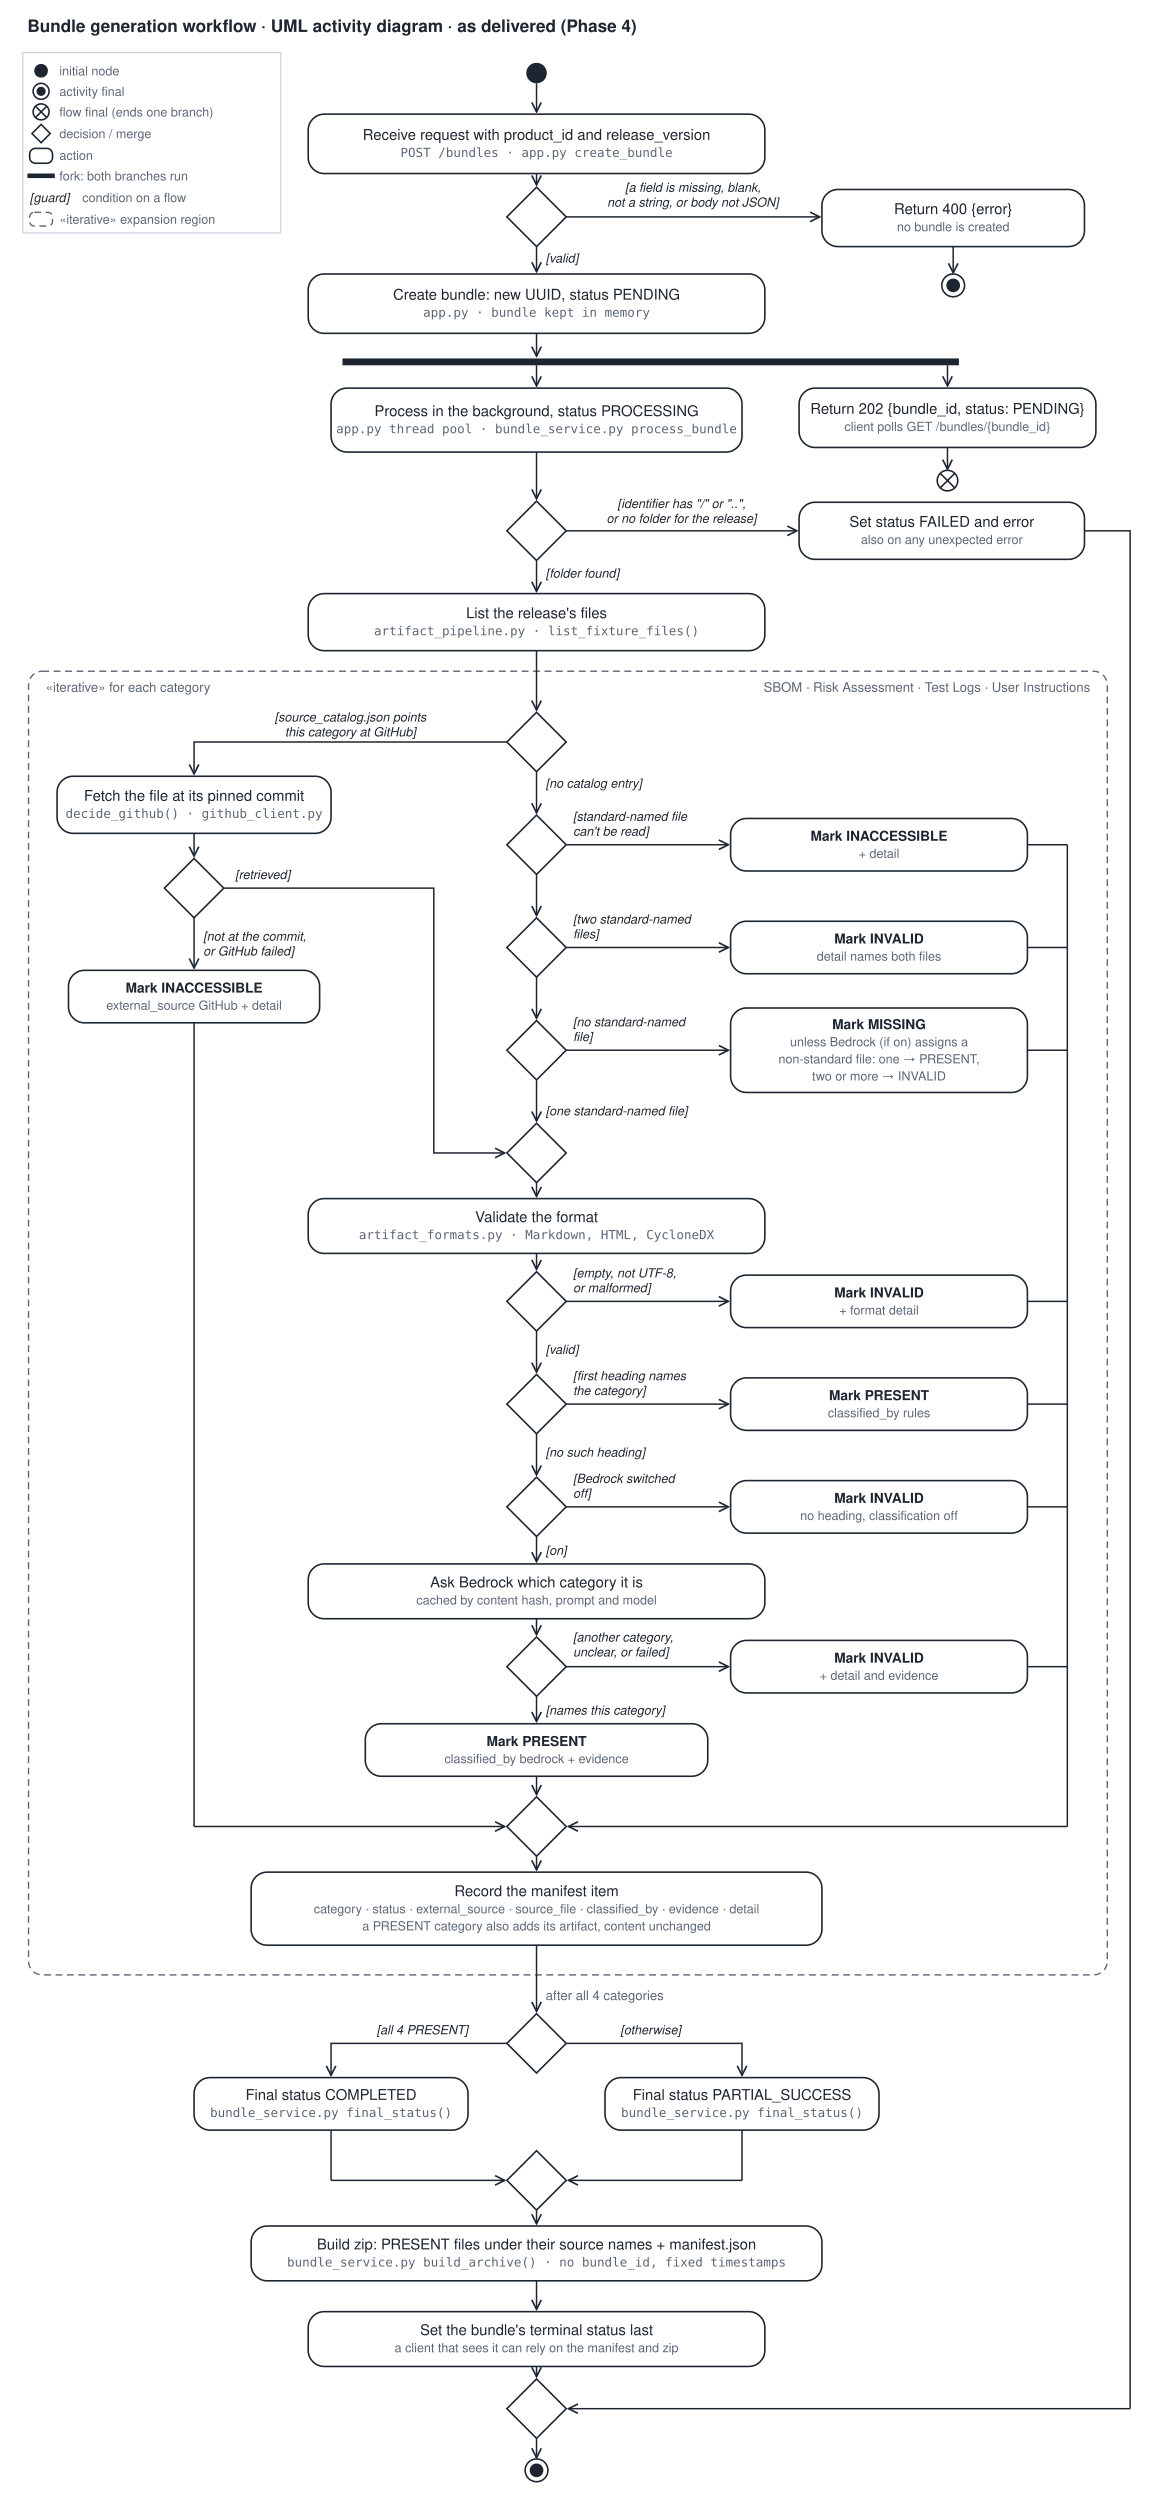
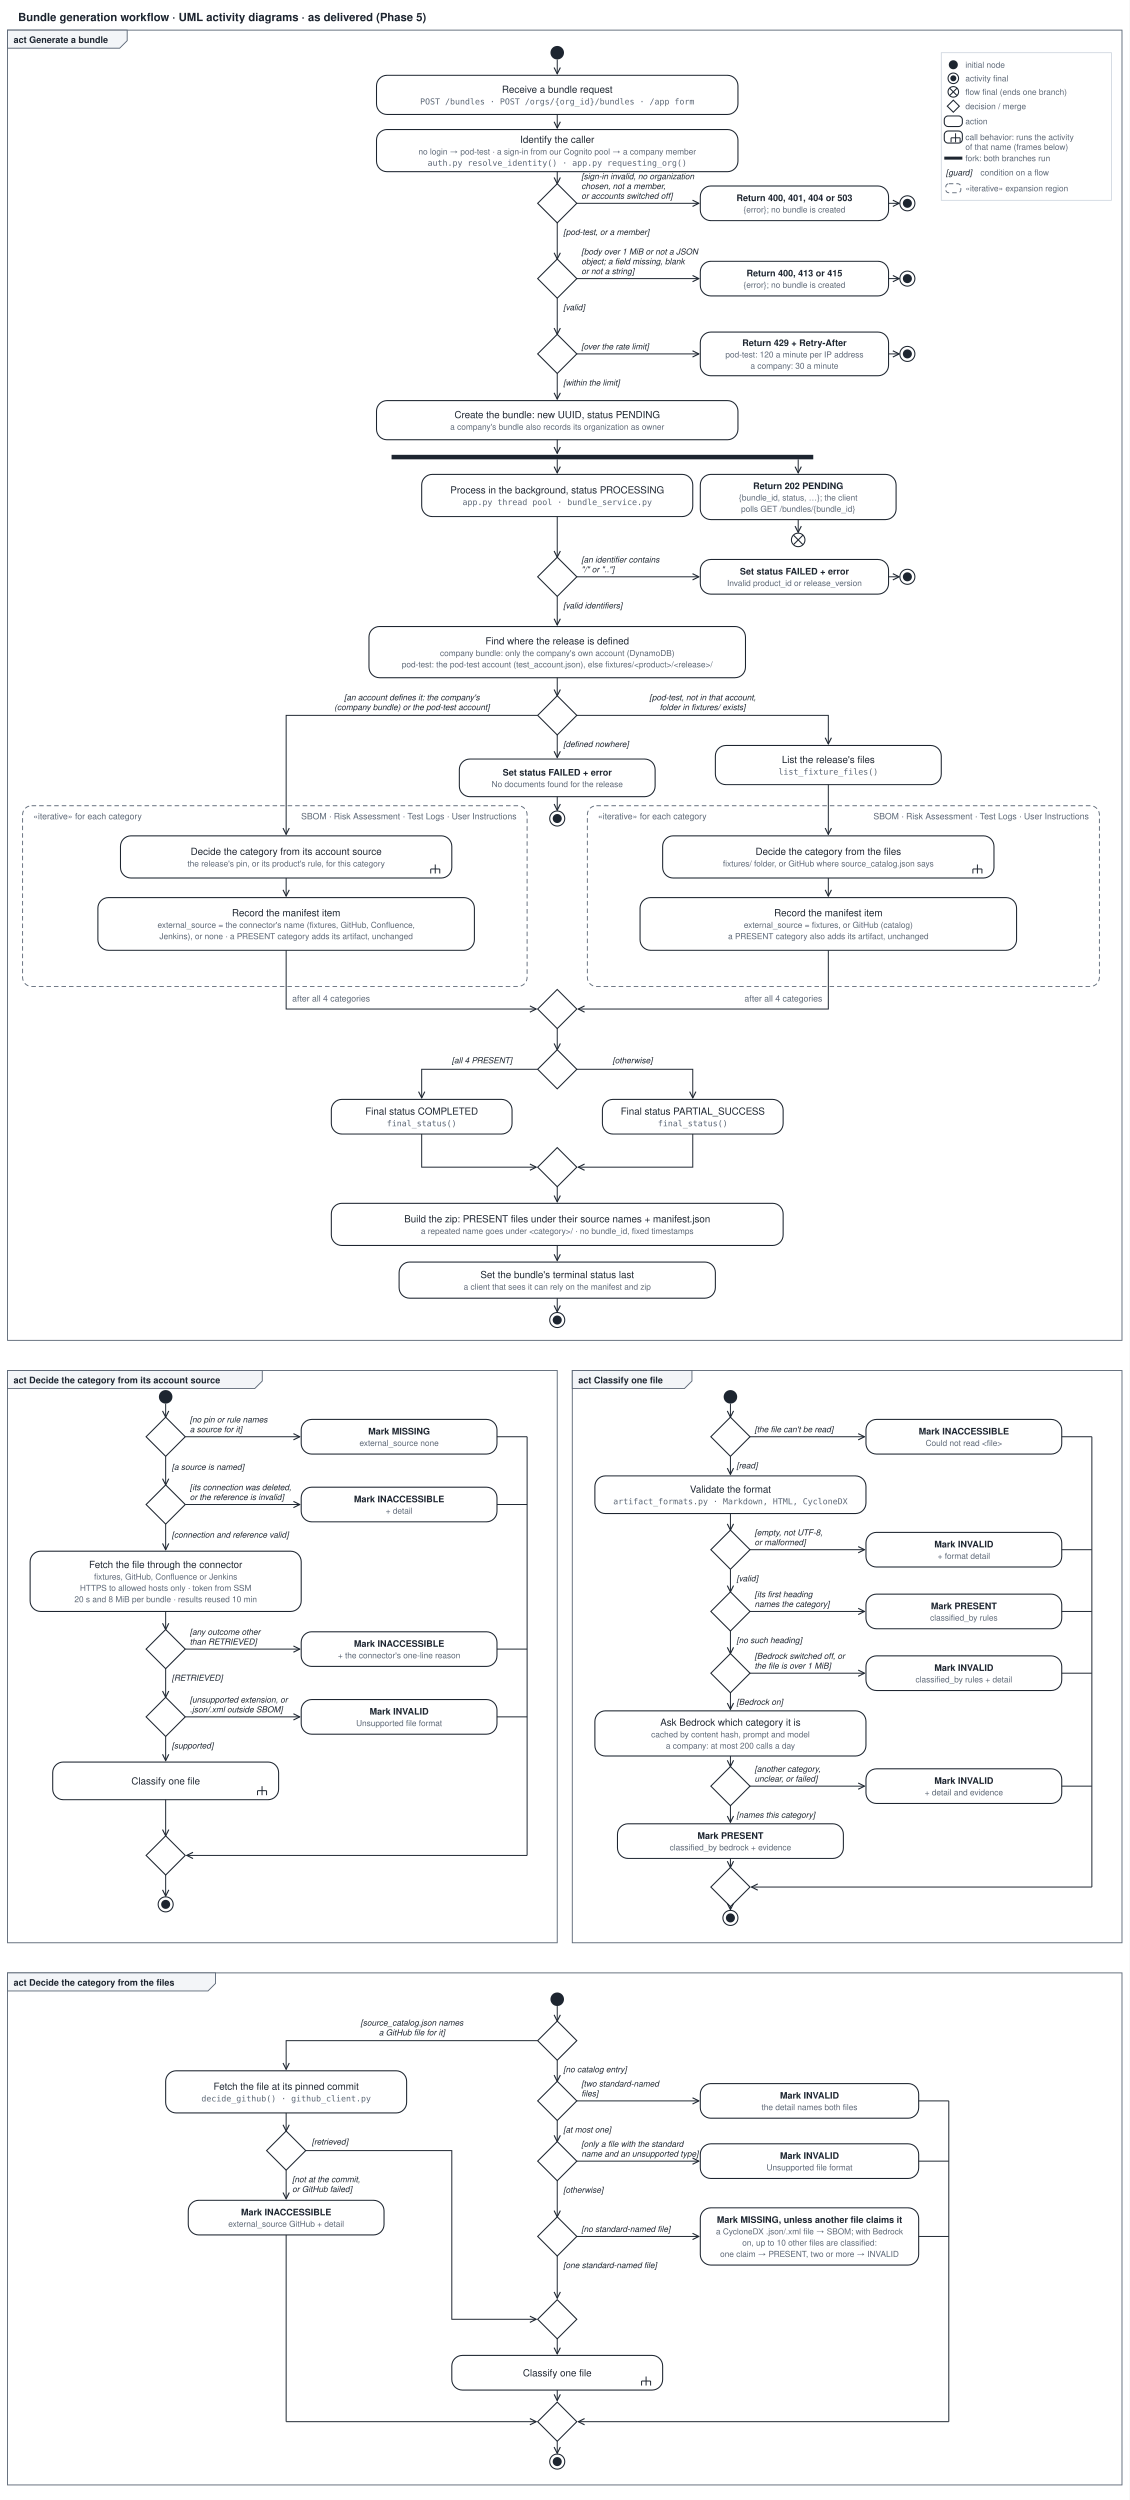
- <svg xmlns="http://www.w3.org/2000/svg" viewBox="0 0 1010 2190" width="1010" height="2190" font-family="Helvetica, Arial, sans-serif">
+ <svg xmlns="http://www.w3.org/2000/svg" viewBox="0 0 1500 3320" width="1500" height="3320" font-family="Helvetica, Arial, sans-serif">
  <defs>
    <marker id="arr" viewBox="0 0 10 10" refX="9" refY="5" markerWidth="8" markerHeight="8" orient="auto-start-reverse">
      <path d="M1,1 L9,5 L1,9" fill="none" stroke="#1d2530" stroke-width="1.4" />
    </marker>
  </defs>
  <style>
    .act { fill: #ffffff; stroke: #1d2530; stroke-width: 1.4; }
    .dec { fill: #ffffff; stroke: #1d2530; stroke-width: 1.4; }
    .e { stroke: #1d2530; stroke-width: 1.3; fill: none; }
+     .rake { stroke: #1d2530; stroke-width: 1.3; fill: none; }
    .region { fill: none; stroke: #5b6675; stroke-width: 1.2; stroke-dasharray: 6 4; }
+     .frame { fill: none; stroke: #5b6675; stroke-width: 1.2; }
+     .tag { fill: #f3f5f8; stroke: #5b6675; stroke-width: 1.2; }
    .t { font-size: 13px; fill: #1d2530; }
    .tb { font-size: 12px; font-weight: bold; fill: #1d2530; }
+     .fn { font-size: 12px; font-weight: bold; fill: #1d2530; }
    .m { font-family: Menlo, Consolas, monospace; font-size: 11px; fill: #5b6675; }
    .s { font-size: 11px; fill: #5b6675; }
    .g { font-size: 11px; font-style: italic; fill: #1d2530; }
    .lab { font-size: 11.5px; fill: #5b6675; }
    .title { font-size: 15px; font-weight: bold; fill: #1d2530; }
    .ink { fill: #1d2530; }
-   </style>
-   <rect width="1010" height="2190" fill="#ffffff" />
-   <text class="title" x="24" y="28">Bundle generation workflow · UML activity diagram · as delivered (Phase 4)</text>
+ </style>
+   <rect width="1500" height="3320" fill="#ffffff" />
+   <text class="title" x="24" y="28">Bundle generation workflow · UML activity diagrams · as delivered (Phase 5)</text>
  <g transform="translate(0,40)">
-     <g transform="translate(20,6)">
-       <rect x="0" y="0" width="226" height="158" fill="none" stroke="#c9d1db" />
+     <rect class="frame" x="10" y="0" width="1480" height="1740" />
+     <path class="tag" d="M10,0 H168.9 V14 L158.9,24 H10 Z" />
+     <text class="fn" x="18" y="17">act Generate a bundle</text>
+     <g transform="translate(1250,30)">
+       <rect x="0" y="0" width="226" height="196" fill="none" stroke="#c9d1db" />
      <circle class="ink" cx="16" cy="16" r="6" />
      <text class="s" x="32" y="20">initial node</text>
      <circle cx="16" cy="34" r="7" fill="none" stroke="#1d2530" stroke-width="1.4" />
      <circle class="ink" cx="16" cy="34" r="4" />
      <text class="s" x="32" y="38">activity final</text>
-       <g transform="translate(0,0)">
-         <circle cx="16" cy="52" r="7" fill="#ffffff" stroke="#1d2530" stroke-width="1.4" />
-         <path d="M11.1,47.1 L20.9,56.9 M20.9,47.1 L11.1,56.9" stroke="#1d2530" stroke-width="1.4" />
-       </g>
+       <circle cx="16" cy="52" r="7" fill="#ffffff" stroke="#1d2530" stroke-width="1.4" />
+       <path d="M11.1,47.1 L20.9,56.9 M20.9,47.1 L11.1,56.9" stroke="#1d2530" stroke-width="1.4" />
      <text class="s" x="32" y="56">flow final (ends one branch)</text>
      <polygon class="dec" points="16,63 24,71 16,79 8,71" />
      <text class="s" x="32" y="75">decision / merge</text>
-       <rect class="act" x="6" y="84" width="20" height="13" rx="5" />
-       <text class="s" x="32" y="94">action</text>
-       <rect class="ink" x="4" y="106" width="24" height="4" />
-       <text class="s" x="32" y="112">fork: both branches run</text>
-       <text class="g" x="6" y="131">[guard]</text>
-       <text class="s" x="52" y="131">condition on a flow</text>
-       <rect class="region" x="6" y="140" width="20" height="12" rx="4" />
-       <text class="s" x="32" y="150">«iterative» expansion region</text>
+       <rect class="act" x="4" y="84" width="24" height="14" rx="5" />
+       <text class="s" x="32" y="95">action</text>
+       <rect class="act" x="4" y="104" width="24" height="16" rx="5" />
+       <path class="rake" d="M19,107 v6 M13,113 h12 M13,113 v6 M19,113 v6 M25,113 v6" />
+       <text class="s" x="32" y="116">call behavior: runs the activity</text>
+       <text class="s" x="32" y="129">of that name (frames below)</text>
+       <rect class="ink" x="4" y="138" width="24" height="4" />
+       <text class="s" x="32" y="144">fork: both branches run</text>
+       <text class="g" x="6" y="163">[guard]</text>
+       <text class="s" x="52" y="163">condition on a flow</text>
+       <rect class="region" x="6" y="174" width="20" height="12" rx="4" />
+       <text class="s" x="32" y="184">«iterative» expansion region</text>
    </g>
-     <circle class="ink" cx="470" cy="24" r="9" />
-     <polyline class="e" points="470,33 470,58" marker-end="url(#arr)" />
-     <rect class="act" x="270" y="60" width="400" height="52" rx="14" />
-     <text class="t" x="470.0" y="82.5" text-anchor="middle">Receive request with product_id and release_version</text>
-     <text class="m" x="470.0" y="97.5" text-anchor="middle">POST /bundles · app.py create_bundle</text>
-     <polyline class="e" points="470,112 470,122" marker-end="url(#arr)" />
-     <polygon class="dec" points="470,124 496,150 470,176 444,150" />
-     <polyline class="e" points="496,150 718,150" marker-end="url(#arr)" />
-     <text class="g" x="607" y="128" text-anchor="middle">[a field is missing, blank,</text>
-     <text class="g" x="607" y="141" text-anchor="middle">not a string, or body not JSON]</text>
-     <rect class="act" x="720" y="126" width="230" height="50" rx="14" />
-     <text class="t" x="835.0" y="147.5" text-anchor="middle">Return 400 {error}</text>
-     <text class="s" x="835.0" y="162.5" text-anchor="middle">no bundle is created</text>
-     <polyline class="e" points="835,176 835,199" marker-end="url(#arr)" />
-     <circle cx="835" cy="210" r="10" fill="none" stroke="#1d2530" stroke-width="1.4" />
-     <circle class="ink" cx="835" cy="210" r="6" />
-     <text class="g" x="478" y="190" text-anchor="start">[valid]</text>
-     <polyline class="e" points="470,176 470,198" marker-end="url(#arr)" />
-     <rect class="act" x="270" y="200" width="400" height="52" rx="14" />
-     <text class="t" x="470.0" y="222.5" text-anchor="middle">Create bundle: new UUID, status PENDING</text>
-     <text class="m" x="470.0" y="237.5" text-anchor="middle">app.py · bundle kept in memory</text>
-     <polyline class="e" points="470,252 470,272" marker-end="url(#arr)" />
-     <rect class="ink" x="300" y="274" width="540" height="6" />
-     <polyline class="e" points="830,280 830,298" marker-end="url(#arr)" />
-     <rect class="act" x="700" y="300" width="260" height="52" rx="14" />
-     <text class="t" x="830.0" y="322.5" text-anchor="middle">Return 202 {bundle_id, status: PENDING}</text>
-     <text class="s" x="830.0" y="337.5" text-anchor="middle">client polls GET /bundles/{bundle_id}</text>
-     <polyline class="e" points="830,352 830,371" marker-end="url(#arr)" />
-     <circle cx="830" cy="381" r="9" fill="#ffffff" stroke="#1d2530" stroke-width="1.4" />
-     <path d="M823.7,374.7 L836.3,387.3 M836.3,374.7 L823.7,387.3" stroke="#1d2530" stroke-width="1.4" />
-     <polyline class="e" points="470,280 470,298" marker-end="url(#arr)" />
-     <rect class="act" x="290" y="300" width="360" height="56" rx="14" />
-     <text class="t" x="470.0" y="324.5" text-anchor="middle">Process in the background, status PROCESSING</text>
-     <text class="m" x="470.0" y="339.5" text-anchor="middle">app.py thread pool · bundle_service.py process_bundle</text>
-     <polyline class="e" points="470,356 470,397" marker-end="url(#arr)" />
-     <polygon class="dec" points="470,399 496,425 470,451 444,425" />
-     <polyline class="e" points="496,425 698,425" marker-end="url(#arr)" />
-     <text class="g" x="597" y="405" text-anchor="middle">[identifier has "/" or "..",</text>
-     <text class="g" x="597" y="418" text-anchor="middle">or no folder for the release]</text>
-     <rect class="act" x="700" y="400" width="250" height="50" rx="14" />
-     <text class="t" x="825.0" y="421.5" text-anchor="middle">Set status FAILED and error</text>
-     <text class="s" x="825.0" y="436.5" text-anchor="middle">also on any unexpected error</text>
-     <polyline class="e" points="950,425 990,425 990,2070" />
-     <polyline class="e" points="990,2070 498,2070" marker-end="url(#arr)" />
-     <text class="g" x="478" y="466" text-anchor="start">[folder found]</text>
-     <polyline class="e" points="470,451 470,478" marker-end="url(#arr)" />
-     <rect class="act" x="270" y="480" width="400" height="50" rx="14" />
-     <text class="t" x="470.0" y="501.5" text-anchor="middle">List the release's files</text>
-     <text class="m" x="470.0" y="516.5" text-anchor="middle">artifact_pipeline.py · list_fixture_files()</text>
-     <rect class="region" x="25" y="548" width="945" height="1142" rx="12" />
-     <text class="lab" x="40" y="566">«iterative» for each category</text>
-     <text class="lab" x="955" y="566" text-anchor="end">SBOM · Risk Assessment · Test Logs · User Instructions</text>
-     <polyline class="e" points="470,530 470,582" marker-end="url(#arr)" />
-     <polygon class="dec" points="470,584 496,610 470,636 444,610" />
-     <polyline class="e" points="444,610 170,610 170,638" marker-end="url(#arr)" />
-     <text class="g" x="307" y="592" text-anchor="middle">[source_catalog.json points</text>
-     <text class="g" x="307" y="605" text-anchor="middle">this category at GitHub]</text>
-     <rect class="act" x="50" y="640" width="240" height="50" rx="14" />
-     <text class="t" x="170.0" y="661.5" text-anchor="middle">Fetch the file at its pinned commit</text>
-     <text class="m" x="170.0" y="676.5" text-anchor="middle">decide_github() · github_client.py</text>
-     <polyline class="e" points="170,690 170,710" marker-end="url(#arr)" />
-     <polygon class="dec" points="170,712 196,738 170,764 144,738" />
-     <polyline class="e" points="196,738 380,738 380,970 442,970" marker-end="url(#arr)" />
-     <text class="g" x="206" y="730" text-anchor="start">[retrieved]</text>
-     <text class="g" x="178" y="784" text-anchor="start">[not at the commit,</text>
-     <text class="g" x="178" y="797" text-anchor="start">or GitHub failed]</text>
-     <polyline class="e" points="170,764 170,808" marker-end="url(#arr)" />
-     <rect class="act" x="60" y="810" width="220" height="46" rx="14" />
-     <text class="tb" x="170.0" y="829.5" text-anchor="middle">Mark INACCESSIBLE</text>
-     <text class="s" x="170.0" y="844.5" text-anchor="middle">external_source GitHub + detail</text>
-     <polyline class="e" points="170,856 170,1560" />
-     <polyline class="e" points="170,1560 442,1560" marker-end="url(#arr)" />
-     <text class="g" x="478" y="650" text-anchor="start">[no catalog entry]</text>
-     <polyline class="e" points="470,636 470,672" marker-end="url(#arr)" />
-     <polygon class="dec" points="470,674 496,700 470,726 444,700" />
-     <polyline class="e" points="496,700 638,700" marker-end="url(#arr)" />
-     <text class="g" x="502" y="679" text-anchor="start">[standard-named file</text>
-     <text class="g" x="502" y="692" text-anchor="start">can't be read]</text>
-     <rect class="act" x="640" y="677.0" width="260" height="46" rx="14" />
-     <text class="tb" x="770.0" y="696.5" text-anchor="middle">Mark INACCESSIBLE</text>
-     <text class="s" x="770.0" y="711.5" text-anchor="middle">+ detail</text>
-     <polyline class="e" points="900,700 935,700" />
-     <polyline class="e" points="470,726 470,762" marker-end="url(#arr)" />
-     <polygon class="dec" points="470,764 496,790 470,816 444,790" />
-     <polyline class="e" points="496,790 638,790" marker-end="url(#arr)" />
-     <text class="g" x="502" y="769" text-anchor="start">[two standard-named</text>
-     <text class="g" x="502" y="782" text-anchor="start">files]</text>
-     <rect class="act" x="640" y="767.0" width="260" height="46" rx="14" />
-     <text class="tb" x="770.0" y="786.5" text-anchor="middle">Mark INVALID</text>
-     <text class="s" x="770.0" y="801.5" text-anchor="middle">detail names both files</text>
-     <polyline class="e" points="900,790 935,790" />
-     <polyline class="e" points="470,816 470,852" marker-end="url(#arr)" />
-     <polygon class="dec" points="470,854 496,880 470,906 444,880" />
-     <polyline class="e" points="496,880 638,880" marker-end="url(#arr)" />
-     <text class="g" x="502" y="859" text-anchor="start">[no standard-named</text>
-     <text class="g" x="502" y="872" text-anchor="start">file]</text>
-     <rect class="act" x="640" y="843.0" width="260" height="74" rx="14" />
-     <text class="tb" x="770.0" y="861.5" text-anchor="middle">Mark MISSING</text>
-     <text class="s" x="770.0" y="876.5" text-anchor="middle">unless Bedrock (if on) assigns a</text>
-     <text class="s" x="770.0" y="891.5" text-anchor="middle">non-standard file: one → PRESENT,</text>
-     <text class="s" x="770.0" y="906.5" text-anchor="middle">two or more → INVALID</text>
-     <polyline class="e" points="900,880 935,880" />
-     <text class="g" x="478" y="937" text-anchor="start">[one standard-named file]</text>
-     <polyline class="e" points="470,906 470,942" marker-end="url(#arr)" />
-     <polygon class="dec" points="470,944 496,970 470,996 444,970" />
-     <polyline class="e" points="470,996 470,1008" marker-end="url(#arr)" />
-     <rect class="act" x="270" y="1010" width="400" height="48" rx="14" />
-     <text class="t" x="470.0" y="1030.5" text-anchor="middle">Validate the format</text>
-     <text class="m" x="470.0" y="1045.5" text-anchor="middle">artifact_formats.py · Markdown, HTML, CycloneDX</text>
-     <polyline class="e" points="470,1058 470,1072" marker-end="url(#arr)" />
-     <polygon class="dec" points="470,1074 496,1100 470,1126 444,1100" />
-     <polyline class="e" points="496,1100 638,1100" marker-end="url(#arr)" />
-     <text class="g" x="502" y="1079" text-anchor="start">[empty, not UTF-8,</text>
-     <text class="g" x="502" y="1092" text-anchor="start">or malformed]</text>
-     <rect class="act" x="640" y="1077.0" width="260" height="46" rx="14" />
-     <text class="tb" x="770.0" y="1096.5" text-anchor="middle">Mark INVALID</text>
-     <text class="s" x="770.0" y="1111.5" text-anchor="middle">+ format detail</text>
-     <polyline class="e" points="900,1100 935,1100" />
-     <text class="g" x="478" y="1146" text-anchor="start">[valid]</text>
-     <polyline class="e" points="470,1126 470,1162" marker-end="url(#arr)" />
-     <polygon class="dec" points="470,1164 496,1190 470,1216 444,1190" />
-     <polyline class="e" points="496,1190 638,1190" marker-end="url(#arr)" />
-     <text class="g" x="502" y="1169" text-anchor="start">[first heading names</text>
-     <text class="g" x="502" y="1182" text-anchor="start">the category]</text>
-     <rect class="act" x="640" y="1167.0" width="260" height="46" rx="14" />
-     <text class="tb" x="770.0" y="1186.5" text-anchor="middle">Mark PRESENT</text>
-     <text class="s" x="770.0" y="1201.5" text-anchor="middle">classified_by rules</text>
-     <polyline class="e" points="900,1190 935,1190" />
-     <text class="g" x="478" y="1236" text-anchor="start">[no such heading]</text>
-     <polyline class="e" points="470,1216 470,1252" marker-end="url(#arr)" />
-     <polygon class="dec" points="470,1254 496,1280 470,1306 444,1280" />
-     <polyline class="e" points="496,1280 638,1280" marker-end="url(#arr)" />
-     <text class="g" x="502" y="1259" text-anchor="start">[Bedrock switched</text>
-     <text class="g" x="502" y="1272" text-anchor="start">off]</text>
-     <rect class="act" x="640" y="1257.0" width="260" height="46" rx="14" />
-     <text class="tb" x="770.0" y="1276.5" text-anchor="middle">Mark INVALID</text>
-     <text class="s" x="770.0" y="1291.5" text-anchor="middle">no heading, classification off</text>
-     <polyline class="e" points="900,1280 935,1280" />
-     <text class="g" x="478" y="1322" text-anchor="start">[on]</text>
-     <polyline class="e" points="470,1306 470,1328" marker-end="url(#arr)" />
-     <rect class="act" x="270" y="1330" width="400" height="48" rx="14" />
-     <text class="t" x="470.0" y="1350.5" text-anchor="middle">Ask Bedrock which category it is</text>
-     <text class="s" x="470.0" y="1365.5" text-anchor="middle">cached by content hash, prompt and model</text>
-     <polyline class="e" points="470,1378 470,1392" marker-end="url(#arr)" />
-     <polygon class="dec" points="470,1394 496,1420 470,1446 444,1420" />
-     <polyline class="e" points="496,1420 638,1420" marker-end="url(#arr)" />
-     <text class="g" x="502" y="1398" text-anchor="start">[another category,</text>
-     <text class="g" x="502" y="1411" text-anchor="start">unclear, or failed]</text>
-     <rect class="act" x="640" y="1397.0" width="260" height="46" rx="14" />
-     <text class="tb" x="770.0" y="1416.5" text-anchor="middle">Mark INVALID</text>
-     <text class="s" x="770.0" y="1431.5" text-anchor="middle">+ detail and evidence</text>
-     <polyline class="e" points="900,1420 935,1420" />
-     <text class="g" x="478" y="1462" text-anchor="start">[names this category]</text>
-     <polyline class="e" points="470,1446 470,1468" marker-end="url(#arr)" />
-     <rect class="act" x="320" y="1470" width="300" height="46" rx="14" />
-     <text class="tb" x="470.0" y="1489.5" text-anchor="middle">Mark PRESENT</text>
-     <text class="s" x="470.0" y="1504.5" text-anchor="middle">classified_by bedrock + evidence</text>
-     <polyline class="e" points="935,700 935,1560" />
-     <polyline class="e" points="935,1560 498,1560" marker-end="url(#arr)" />
-     <polyline class="e" points="470,1516 470,1532" marker-end="url(#arr)" />
-     <polygon class="dec" points="470,1534 496,1560 470,1586 444,1560" />
-     <polyline class="e" points="470,1586 470,1598" marker-end="url(#arr)" />
-     <rect class="act" x="220" y="1600" width="500" height="64" rx="14" />
-     <text class="t" x="470.0" y="1621.0" text-anchor="middle">Record the manifest item</text>
-     <text class="s" x="470.0" y="1636.0" text-anchor="middle">category · status · external_source · source_file · classified_by · evidence · detail</text>
-     <text class="s" x="470.0" y="1651.0" text-anchor="middle">a PRESENT category also adds its artifact, content unchanged</text>
-     <polyline class="e" points="470,1664 470,1722" marker-end="url(#arr)" />
-     <text class="lab" x="478" y="1712">after all 4 categories</text>
-     <polygon class="dec" points="470,1724 496,1750 470,1776 444,1750" />
-     <polyline class="e" points="444,1750 290,1750 290,1778" marker-end="url(#arr)" />
-     <text class="g" x="370" y="1742" text-anchor="middle">[all 4 PRESENT]</text>
-     <polyline class="e" points="496,1750 650,1750 650,1778" marker-end="url(#arr)" />
-     <text class="g" x="570" y="1742" text-anchor="middle">[otherwise]</text>
-     <rect class="act" x="170" y="1780" width="240" height="46" rx="14" />
-     <text class="t" x="290.0" y="1799.5" text-anchor="middle">Final status COMPLETED</text>
-     <text class="m" x="290.0" y="1814.5" text-anchor="middle">bundle_service.py final_status()</text>
-     <rect class="act" x="530" y="1780" width="240" height="46" rx="14" />
-     <text class="t" x="650.0" y="1799.5" text-anchor="middle">Final status PARTIAL_SUCCESS</text>
-     <text class="m" x="650.0" y="1814.5" text-anchor="middle">bundle_service.py final_status()</text>
-     <polyline class="e" points="290,1826 290,1870" />
-     <polyline class="e" points="290,1870 442,1870" marker-end="url(#arr)" />
-     <polyline class="e" points="650,1826 650,1870" />
-     <polyline class="e" points="650,1870 498,1870" marker-end="url(#arr)" />
-     <polygon class="dec" points="470,1844 496,1870 470,1896 444,1870" />
-     <polyline class="e" points="470,1896 470,1908" marker-end="url(#arr)" />
-     <rect class="act" x="220" y="1910" width="500" height="48" rx="14" />
-     <text class="t" x="470.0" y="1930.5" text-anchor="middle">Build zip: PRESENT files under their source names + manifest.json</text>
-     <text class="m" x="470.0" y="1945.5" text-anchor="middle">bundle_service.py build_archive() · no bundle_id, fixed timestamps</text>
-     <polyline class="e" points="470,1958 470,1983" marker-end="url(#arr)" />
-     <rect class="act" x="270" y="1985" width="400" height="48" rx="14" />
-     <text class="t" x="470.0" y="2005.5" text-anchor="middle">Set the bundle's terminal status last</text>
-     <text class="s" x="470.0" y="2020.5" text-anchor="middle">a client that sees it can rely on the manifest and zip</text>
-     <polyline class="e" points="470,2033 470,2042" marker-end="url(#arr)" />
-     <polygon class="dec" points="470,2044 496,2070 470,2096 444,2070" />
-     <polyline class="e" points="470,2096 470,2113" marker-end="url(#arr)" />
-     <circle cx="470" cy="2124" r="10" fill="none" stroke="#1d2530" stroke-width="1.4" />
-     <circle class="ink" cx="470" cy="2124" r="6" />
+     <circle class="ink" cx="740" cy="30" r="9" />
+     <polyline class="e" points="740,39 740,58" marker-end="url(#arr)" />
+     <rect class="act" x="500" y="60" width="480" height="52" rx="14" />
+     <text class="t" x="740" y="83.26" text-anchor="middle">Receive a bundle request</text>
+     <text class="m" x="740" y="98.7" text-anchor="middle">POST /bundles · POST /orgs/{org_id}/bundles · /app form</text>
+     <polyline class="e" points="740,112 740,130" marker-end="url(#arr)" />
+     <rect class="act" x="500" y="132" width="480" height="56" rx="14" />
+     <text class="t" x="740" y="149.76" text-anchor="middle">Identify the caller</text>
+     <text class="s" x="740" y="165.2" text-anchor="middle">no login → pod-test · a sign-in from our Cognito pool → a company member</text>
+     <text class="m" x="740" y="180.2" text-anchor="middle">auth.py resolve_identity() · app.py requesting_org()</text>
+     <polyline class="e" points="740,188 740,204" marker-end="url(#arr)" />
+     <polygon class="dec" points="740,204 766,230 740,256 714,230" />
+     <polyline class="e" points="766,230 928,230" marker-end="url(#arr)" />
+     <text class="g" x="772" y="198">[sign-in invalid, no organization</text>
+     <text class="g" x="772" y="211">chosen, not a member,</text>
+     <text class="g" x="772" y="224">or accounts switched off]</text>
+     <rect class="act" x="930" y="207" width="250" height="46" rx="14" />
+     <text class="tb" x="1055" y="226.98" text-anchor="middle">Return 400, 401, 404 or 503</text>
+     <text class="s" x="1055" y="242.2" text-anchor="middle">{error}; no bundle is created</text>
+     <polyline class="e" points="1180,230 1194,230" marker-end="url(#arr)" />
+     <circle cx="1205" cy="230" r="10" fill="none" stroke="#1d2530" stroke-width="1.4" />
+     <circle class="ink" cx="1205" cy="230" r="6" />
+     <text class="g" x="748" y="272">[pod-test, or a member]</text>
+     <polyline class="e" points="740,256 740,304" marker-end="url(#arr)" />
+     <polygon class="dec" points="740,304 766,330 740,356 714,330" />
+     <polyline class="e" points="766,330 928,330" marker-end="url(#arr)" />
+     <text class="g" x="772" y="298">[body over 1 MiB or not a JSON</text>
+     <text class="g" x="772" y="311">object; a field missing, blank</text>
+     <text class="g" x="772" y="324">or not a string]</text>
+     <rect class="act" x="930" y="307" width="250" height="46" rx="14" />
+     <text class="tb" x="1055" y="326.98" text-anchor="middle">Return 400, 413 or 415</text>
+     <text class="s" x="1055" y="342.2" text-anchor="middle">{error}; no bundle is created</text>
+     <polyline class="e" points="1180,330 1194,330" marker-end="url(#arr)" />
+     <circle cx="1205" cy="330" r="10" fill="none" stroke="#1d2530" stroke-width="1.4" />
+     <circle class="ink" cx="1205" cy="330" r="6" />
+     <text class="g" x="748" y="372">[valid]</text>
+     <polyline class="e" points="740,356 740,404" marker-end="url(#arr)" />
+     <polygon class="dec" points="740,404 766,430 740,456 714,430" />
+     <polyline class="e" points="766,430 928,430" marker-end="url(#arr)" />
+     <text class="g" x="772" y="424">[over the rate limit]</text>
+     <rect class="act" x="930" y="401" width="250" height="58" rx="14" />
+     <text class="tb" x="1055" y="419.48" text-anchor="middle">Return 429 + Retry-After</text>
+     <text class="s" x="1055" y="434.7" text-anchor="middle">pod-test: 120 a minute per IP address</text>
+     <text class="s" x="1055" y="449.7" text-anchor="middle">a company: 30 a minute</text>
+     <polyline class="e" points="1180,430 1194,430" marker-end="url(#arr)" />
+     <circle cx="1205" cy="430" r="10" fill="none" stroke="#1d2530" stroke-width="1.4" />
+     <circle class="ink" cx="1205" cy="430" r="6" />
+     <text class="g" x="748" y="472">[within the limit]</text>
+     <polyline class="e" points="740,456 740,490" marker-end="url(#arr)" />
+     <rect class="act" x="500" y="492" width="480" height="52" rx="14" />
+     <text class="t" x="740" y="515.26" text-anchor="middle">Create the bundle: new UUID, status PENDING</text>
+     <text class="s" x="740" y="530.7" text-anchor="middle">a company's bundle also records its organization as owner</text>
+     <polyline class="e" points="740,544 740,562" marker-end="url(#arr)" />
+     <rect class="ink" x="520" y="564" width="560" height="6" />
+     <polyline class="e" points="1060,570 1060,588" marker-end="url(#arr)" />
+     <rect class="act" x="930" y="590" width="260" height="60" rx="14" />
+     <text class="tb" x="1060" y="609.48" text-anchor="middle">Return 202 PENDING</text>
+     <text class="s" x="1060" y="624.7" text-anchor="middle">{bundle_id, status, …}; the client</text>
+     <text class="s" x="1060" y="639.7" text-anchor="middle">polls GET /bundles/{bundle_id}</text>
+     <polyline class="e" points="1060,650 1060,667" marker-end="url(#arr)" />
+     <circle cx="1060" cy="677" r="9" fill="#ffffff" stroke="#1d2530" stroke-width="1.4" />
+     <path d="M1053.7,670.7 L1066.3,683.3 M1066.3,670.7 L1053.7,683.3" stroke="#1d2530" stroke-width="1.4" />
+     <polyline class="e" points="740,570 740,588" marker-end="url(#arr)" />
+     <rect class="act" x="560" y="590" width="360" height="56" rx="14" />
+     <text class="t" x="740" y="615.26" text-anchor="middle">Process in the background, status PROCESSING</text>
+     <text class="m" x="740" y="630.7" text-anchor="middle">app.py thread pool · bundle_service.py</text>
+     <polyline class="e" points="740,646 740,700" marker-end="url(#arr)" />
+     <polygon class="dec" points="740,700 766,726 740,752 714,726" />
+     <polyline class="e" points="766,726 928,726" marker-end="url(#arr)" />
+     <text class="g" x="772" y="707">[an identifier contains</text>
+     <text class="g" x="772" y="720">"/" or ".."]</text>
+     <rect class="act" x="930" y="703" width="250" height="46" rx="14" />
+     <text class="tb" x="1055" y="722.98" text-anchor="middle">Set status FAILED + error</text>
+     <text class="s" x="1055" y="738.2" text-anchor="middle">Invalid product_id or release_version</text>
+     <polyline class="e" points="1180,726 1194,726" marker-end="url(#arr)" />
+     <circle cx="1205" cy="726" r="10" fill="none" stroke="#1d2530" stroke-width="1.4" />
+     <circle class="ink" cx="1205" cy="726" r="6" />
+     <text class="g" x="748" y="768">[valid identifiers]</text>
+     <polyline class="e" points="740,752 740,790" marker-end="url(#arr)" />
+     <rect class="act" x="490" y="792" width="500" height="68" rx="14" />
+     <text class="t" x="740" y="815.76" text-anchor="middle">Find where the release is defined</text>
+     <text class="s" x="740" y="831.2" text-anchor="middle">company bundle: only the company's own account (DynamoDB)</text>
+     <text class="s" x="740" y="846.2" text-anchor="middle">pod-test: the pod-test account (test_account.json), else fixtures/&lt;product&gt;/&lt;release&gt;/</text>
+     <polyline class="e" points="740,860 740,884" marker-end="url(#arr)" />
+     <polygon class="dec" points="740,884 766,910 740,936 714,910" />
+     <polyline class="e" points="714,910 380,910 380,1068" marker-end="url(#arr)" />
+     <text class="g" x="547" y="890" text-anchor="middle">[an account defines it: the company's</text>
+     <text class="g" x="547" y="903" text-anchor="middle">(company bundle) or the pod-test account]</text>
+     <polyline class="e" points="766,910 1100,910 1100,948" marker-end="url(#arr)" />
+     <text class="g" x="933" y="890" text-anchor="middle">[pod-test, not in that account,</text>
+     <text class="g" x="933" y="903" text-anchor="middle">folder in fixtures/ exists]</text>
+     <rect class="act" x="950" y="950" width="300" height="52" rx="14" />
+     <text class="t" x="1100" y="973.26" text-anchor="middle">List the release's files</text>
+     <text class="m" x="1100" y="988.7" text-anchor="middle">list_fixture_files()</text>
+     <polyline class="e" points="1100,1002 1100,1068" marker-end="url(#arr)" />
+     <text class="g" x="748" y="952">[defined nowhere]</text>
+     <polyline class="e" points="740,936 740,966" marker-end="url(#arr)" />
+     <rect class="act" x="610" y="968" width="260" height="50" rx="14" />
+     <text class="tb" x="740" y="989.98" text-anchor="middle">Set status FAILED + error</text>
+     <text class="s" x="740" y="1005.2" text-anchor="middle">No documents found for the release</text>
+     <polyline class="e" points="740,1018 740,1036" marker-end="url(#arr)" />
+     <circle cx="740" cy="1047" r="10" fill="none" stroke="#1d2530" stroke-width="1.4" />
+     <circle class="ink" cx="740" cy="1047" r="6" />
+     <rect class="region" x="30" y="1030" width="670" height="240" rx="12" />
+     <text class="lab" x="44" y="1048">«iterative» for each category</text>
+     <text class="lab" x="686" y="1048" text-anchor="end">SBOM · Risk Assessment · Test Logs · User Instructions</text>
+     <rect class="act" x="160" y="1070" width="440" height="56" rx="14" />
+     <text class="t" x="380" y="1095.26" text-anchor="middle">Decide the category from its account source</text>
+     <text class="s" x="380" y="1110.7" text-anchor="middle">the release's pin, or its product's rule, for this category</text>
+     <path class="rake" d="M578.0,1108 v6 M572.0,1114 h12 M572.0,1114 v6 M578.0,1114 v6 M584.0,1114 v6" />
+     <polyline class="e" points="380,1126 380,1150" marker-end="url(#arr)" />
+     <rect class="act" x="130" y="1152" width="500" height="70" rx="14" />
+     <text class="t" x="380" y="1176.76" text-anchor="middle">Record the manifest item</text>
+     <text class="s" x="380" y="1192.2" text-anchor="middle">external_source = the connector's name (fixtures, GitHub, Confluence,</text>
+     <text class="s" x="380" y="1207.2" text-anchor="middle">Jenkins), or none · a PRESENT category adds its artifact, unchanged</text>
+     <rect class="region" x="780" y="1030" width="680" height="240" rx="12" />
+     <text class="lab" x="794" y="1048">«iterative» for each category</text>
+     <text class="lab" x="1446" y="1048" text-anchor="end">SBOM · Risk Assessment · Test Logs · User Instructions</text>
+     <rect class="act" x="880" y="1070" width="440" height="56" rx="14" />
+     <text class="t" x="1100" y="1095.26" text-anchor="middle">Decide the category from the files</text>
+     <text class="s" x="1100" y="1110.7" text-anchor="middle">fixtures/ folder, or GitHub where source_catalog.json says</text>
+     <path class="rake" d="M1298.0,1108 v6 M1292.0,1114 h12 M1292.0,1114 v6 M1298.0,1114 v6 M1304.0,1114 v6" />
+     <polyline class="e" points="1100,1126 1100,1150" marker-end="url(#arr)" />
+     <rect class="act" x="850" y="1152" width="500" height="70" rx="14" />
+     <text class="t" x="1100" y="1176.76" text-anchor="middle">Record the manifest item</text>
+     <text class="s" x="1100" y="1192.2" text-anchor="middle">external_source = fixtures, or GitHub (catalog)</text>
+     <text class="s" x="1100" y="1207.2" text-anchor="middle">a PRESENT category also adds its artifact, unchanged</text>
+     <polyline class="e" points="380,1222 380,1300 712,1300" marker-end="url(#arr)" />
+     <text class="lab" x="388" y="1290">after all 4 categories</text>
+     <polyline class="e" points="1100,1222 1100,1300 768,1300" marker-end="url(#arr)" />
+     <text class="lab" x="1092" y="1290" text-anchor="end">after all 4 categories</text>
+     <polygon class="dec" points="740,1274 766,1300 740,1326 714,1300" />
+     <polyline class="e" points="740,1326 740,1354" marker-end="url(#arr)" />
+     <polygon class="dec" points="740,1354 766,1380 740,1406 714,1380" />
+     <polyline class="e" points="714,1380 560,1380 560,1418" marker-end="url(#arr)" />
+     <text class="g" x="640" y="1372" text-anchor="middle">[all 4 PRESENT]</text>
+     <polyline class="e" points="766,1380 920,1380 920,1418" marker-end="url(#arr)" />
+     <text class="g" x="840" y="1372" text-anchor="middle">[otherwise]</text>
+     <rect class="act" x="440" y="1420" width="240" height="46" rx="14" />
+     <text class="t" x="560" y="1440.26" text-anchor="middle">Final status COMPLETED</text>
+     <text class="m" x="560" y="1455.7" text-anchor="middle">final_status()</text>
+     <rect class="act" x="800" y="1420" width="240" height="46" rx="14" />
+     <text class="t" x="920" y="1440.26" text-anchor="middle">Final status PARTIAL_SUCCESS</text>
+     <text class="m" x="920" y="1455.7" text-anchor="middle">final_status()</text>
+     <polyline class="e" points="560,1466 560,1510 712,1510" marker-end="url(#arr)" />
+     <polyline class="e" points="920,1466 920,1510 768,1510" marker-end="url(#arr)" />
+     <polygon class="dec" points="740,1484 766,1510 740,1536 714,1510" />
+     <polyline class="e" points="740,1536 740,1556" marker-end="url(#arr)" />
+     <rect class="act" x="440" y="1558" width="600" height="56" rx="14" />
+     <text class="t" x="740" y="1583.26" text-anchor="middle">Build the zip: PRESENT files under their source names + manifest.json</text>
+     <text class="s" x="740" y="1598.7" text-anchor="middle">a repeated name goes under &lt;category&gt;/ · no bundle_id, fixed timestamps</text>
+     <polyline class="e" points="740,1614 740,1634" marker-end="url(#arr)" />
+     <rect class="act" x="530" y="1636" width="420" height="48" rx="14" />
+     <text class="t" x="740" y="1657.26" text-anchor="middle">Set the bundle's terminal status last</text>
+     <text class="s" x="740" y="1672.7" text-anchor="middle">a client that sees it can rely on the manifest and zip</text>
+     <polyline class="e" points="740,1684 740,1702" marker-end="url(#arr)" />
+     <circle cx="740" cy="1713" r="10" fill="none" stroke="#1d2530" stroke-width="1.4" />
+     <circle class="ink" cx="740" cy="1713" r="6" />
+     <rect class="frame" x="10" y="1780" width="730" height="760" />
+     <path class="tag" d="M10,1780 H348.3 V1794 L338.3,1804 H10 Z" />
+     <text class="fn" x="18" y="1797">act Decide the category from its account source</text>
+     <circle class="ink" cx="220" cy="1815" r="9" />
+     <polyline class="e" points="220,1824 220,1842" marker-end="url(#arr)" />
+     <polygon class="dec" points="220,1842 246,1868 220,1894 194,1868" />
+     <polyline class="e" points="246,1868 398,1868" marker-end="url(#arr)" />
+     <text class="g" x="252" y="1849">[no pin or rule names</text>
+     <text class="g" x="252" y="1862">a source for it]</text>
+     <rect class="act" x="400" y="1845" width="260" height="46" rx="14" />
+     <text class="tb" x="530" y="1864.98" text-anchor="middle">Mark MISSING</text>
+     <text class="s" x="530" y="1880.2" text-anchor="middle">external_source none</text>
+     <polyline class="e" points="660,1868 700,1868" />
+     <text class="g" x="228" y="1912">[a source is named]</text>
+     <polyline class="e" points="220,1894 220,1932" marker-end="url(#arr)" />
+     <polygon class="dec" points="220,1932 246,1958 220,1984 194,1958" />
+     <polyline class="e" points="246,1958 398,1958" marker-end="url(#arr)" />
+     <text class="g" x="252" y="1939">[its connection was deleted,</text>
+     <text class="g" x="252" y="1952">or the reference is invalid]</text>
+     <rect class="act" x="400" y="1935" width="260" height="46" rx="14" />
+     <text class="tb" x="530" y="1954.98" text-anchor="middle">Mark INACCESSIBLE</text>
+     <text class="s" x="530" y="1970.2" text-anchor="middle">+ detail</text>
+     <polyline class="e" points="660,1958 700,1958" />
+     <text class="g" x="228" y="2002">[connection and reference valid]</text>
+     <polyline class="e" points="220,1984 220,2018" marker-end="url(#arr)" />
+     <rect class="act" x="40" y="2020" width="360" height="80" rx="14" />
+     <text class="t" x="220" y="2042.26" text-anchor="middle">Fetch the file through the connector</text>
+     <text class="s" x="220" y="2057.7" text-anchor="middle">fixtures, GitHub, Confluence or Jenkins</text>
+     <text class="s" x="220" y="2072.7" text-anchor="middle">HTTPS to allowed hosts only · token from SSM</text>
+     <text class="s" x="220" y="2087.7" text-anchor="middle">20 s and 8 MiB per bundle · results reused 10 min</text>
+     <polyline class="e" points="220,2100 220,2124" marker-end="url(#arr)" />
+     <polygon class="dec" points="220,2124 246,2150 220,2176 194,2150" />
+     <polyline class="e" points="246,2150 398,2150" marker-end="url(#arr)" />
+     <text class="g" x="252" y="2131">[any outcome other</text>
+     <text class="g" x="252" y="2144">than RETRIEVED]</text>
+     <rect class="act" x="400" y="2127" width="260" height="46" rx="14" />
+     <text class="tb" x="530" y="2146.98" text-anchor="middle">Mark INACCESSIBLE</text>
+     <text class="s" x="530" y="2162.2" text-anchor="middle">+ the connector's one-line reason</text>
+     <polyline class="e" points="660,2150 700,2150" />
+     <text class="g" x="228" y="2192">[RETRIEVED]</text>
+     <polyline class="e" points="220,2176 220,2214" marker-end="url(#arr)" />
+     <polygon class="dec" points="220,2214 246,2240 220,2266 194,2240" />
+     <polyline class="e" points="246,2240 398,2240" marker-end="url(#arr)" />
+     <text class="g" x="252" y="2221">[unsupported extension, or</text>
+     <text class="g" x="252" y="2234">.json/.xml outside SBOM]</text>
+     <rect class="act" x="400" y="2217" width="260" height="46" rx="14" />
+     <text class="tb" x="530" y="2236.98" text-anchor="middle">Mark INVALID</text>
+     <text class="s" x="530" y="2252.2" text-anchor="middle">Unsupported file format</text>
+     <polyline class="e" points="660,2240 700,2240" />
+     <text class="g" x="228" y="2282">[supported]</text>
+     <polyline class="e" points="220,2266 220,2298" marker-end="url(#arr)" />
+     <rect class="act" x="70" y="2300" width="300" height="50" rx="14" />
+     <text class="t" x="220" y="2329.76" text-anchor="middle">Classify one file</text>
+     <path class="rake" d="M348.0,2332 v6 M342.0,2338 h12 M342.0,2338 v6 M348.0,2338 v6 M354.0,2338 v6" />
+     <polyline class="e" points="220,2350 220,2398" marker-end="url(#arr)" />
+     <polygon class="dec" points="220,2398 246,2424 220,2450 194,2424" />
+     <polyline class="e" points="700,1868 700,2424" />
+     <polyline class="e" points="700,2424 248,2424" marker-end="url(#arr)" />
+     <polyline class="e" points="220,2450 220,2478" marker-end="url(#arr)" />
+     <circle cx="220" cy="2489" r="10" fill="none" stroke="#1d2530" stroke-width="1.4" />
+     <circle class="ink" cx="220" cy="2489" r="6" />
+     <rect class="frame" x="760" y="1780" width="730" height="760" />
+     <path class="tag" d="M760,1780 H918.9 V1794 L908.9,1804 H760 Z" />
+     <text class="fn" x="768" y="1797">act Classify one file</text>
+     <circle class="ink" cx="970" cy="1815" r="9" />
+     <polyline class="e" points="970,1824 970,1842" marker-end="url(#arr)" />
+     <polygon class="dec" points="970,1842 996,1868 970,1894 944,1868" />
+     <polyline class="e" points="996,1868 1148,1868" marker-end="url(#arr)" />
+     <text class="g" x="1002" y="1862">[the file can't be read]</text>
+     <rect class="act" x="1150" y="1845" width="260" height="46" rx="14" />
+     <text class="tb" x="1280" y="1864.98" text-anchor="middle">Mark INACCESSIBLE</text>
+     <text class="s" x="1280" y="1880.2" text-anchor="middle">Could not read &lt;file&gt;</text>
+     <polyline class="e" points="1410,1868 1450,1868" />
+     <text class="g" x="978" y="1910">[read]</text>
+     <polyline class="e" points="970,1894 970,1918" marker-end="url(#arr)" />
+     <rect class="act" x="790" y="1920" width="360" height="50" rx="14" />
+     <text class="t" x="970" y="1942.26" text-anchor="middle">Validate the format</text>
+     <text class="m" x="970" y="1957.7" text-anchor="middle">artifact_formats.py · Markdown, HTML, CycloneDX</text>
+     <polyline class="e" points="970,1970 970,1992" marker-end="url(#arr)" />
+     <polygon class="dec" points="970,1992 996,2018 970,2044 944,2018" />
+     <polyline class="e" points="996,2018 1148,2018" marker-end="url(#arr)" />
+     <text class="g" x="1002" y="1999">[empty, not UTF-8,</text>
+     <text class="g" x="1002" y="2012">or malformed]</text>
+     <rect class="act" x="1150" y="1995" width="260" height="46" rx="14" />
+     <text class="tb" x="1280" y="2014.98" text-anchor="middle">Mark INVALID</text>
+     <text class="s" x="1280" y="2030.2" text-anchor="middle">+ format detail</text>
+     <polyline class="e" points="1410,2018 1450,2018" />
+     <text class="g" x="978" y="2060">[valid]</text>
+     <polyline class="e" points="970,2044 970,2074" marker-end="url(#arr)" />
+     <polygon class="dec" points="970,2074 996,2100 970,2126 944,2100" />
+     <polyline class="e" points="996,2100 1148,2100" marker-end="url(#arr)" />
+     <text class="g" x="1002" y="2081">[its first heading</text>
+     <text class="g" x="1002" y="2094">names the category]</text>
+     <rect class="act" x="1150" y="2077" width="260" height="46" rx="14" />
+     <text class="tb" x="1280" y="2096.98" text-anchor="middle">Mark PRESENT</text>
+     <text class="s" x="1280" y="2112.2" text-anchor="middle">classified_by rules</text>
+     <polyline class="e" points="1410,2100 1450,2100" />
+     <text class="g" x="978" y="2142">[no such heading]</text>
+     <polyline class="e" points="970,2126 970,2156" marker-end="url(#arr)" />
+     <polygon class="dec" points="970,2156 996,2182 970,2208 944,2182" />
+     <polyline class="e" points="996,2182 1148,2182" marker-end="url(#arr)" />
+     <text class="g" x="1002" y="2163">[Bedrock switched off, or</text>
+     <text class="g" x="1002" y="2176">the file is over 1 MiB]</text>
+     <rect class="act" x="1150" y="2159" width="260" height="46" rx="14" />
+     <text class="tb" x="1280" y="2178.98" text-anchor="middle">Mark INVALID</text>
+     <text class="s" x="1280" y="2194.2" text-anchor="middle">classified_by rules + detail</text>
+     <polyline class="e" points="1410,2182 1450,2182" />
+     <text class="g" x="978" y="2224">[Bedrock on]</text>
+     <polyline class="e" points="970,2208 970,2230" marker-end="url(#arr)" />
+     <rect class="act" x="790" y="2232" width="360" height="60" rx="14" />
+     <text class="t" x="970" y="2251.76" text-anchor="middle">Ask Bedrock which category it is</text>
+     <text class="s" x="970" y="2267.2" text-anchor="middle">cached by content hash, prompt and model</text>
+     <text class="s" x="970" y="2282.2" text-anchor="middle">a company: at most 200 calls a day</text>
+     <polyline class="e" points="970,2292 970,2306" marker-end="url(#arr)" />
+     <polygon class="dec" points="970,2306 996,2332 970,2358 944,2332" />
+     <polyline class="e" points="996,2332 1148,2332" marker-end="url(#arr)" />
+     <text class="g" x="1002" y="2313">[another category,</text>
+     <text class="g" x="1002" y="2326">unclear, or failed]</text>
+     <rect class="act" x="1150" y="2309" width="260" height="46" rx="14" />
+     <text class="tb" x="1280" y="2328.98" text-anchor="middle">Mark INVALID</text>
+     <text class="s" x="1280" y="2344.2" text-anchor="middle">+ detail and evidence</text>
+     <polyline class="e" points="1410,2332 1450,2332" />
+     <text class="g" x="978" y="2374">[names this category]</text>
+     <polyline class="e" points="970,2358 970,2380" marker-end="url(#arr)" />
+     <rect class="act" x="820" y="2382" width="300" height="46" rx="14" />
+     <text class="tb" x="970" y="2401.98" text-anchor="middle">Mark PRESENT</text>
+     <text class="s" x="970" y="2417.2" text-anchor="middle">classified_by bedrock + evidence</text>
+     <polyline class="e" points="970,2428 970,2440" marker-end="url(#arr)" />
+     <polygon class="dec" points="970,2440 996,2466 970,2492 944,2466" />
+     <polyline class="e" points="1450,1868 1450,2466" />
+     <polyline class="e" points="1450,2466 998,2466" marker-end="url(#arr)" />
+     <polyline class="e" points="970,2492 970,2496" marker-end="url(#arr)" />
+     <circle cx="970" cy="2507" r="10" fill="none" stroke="#1d2530" stroke-width="1.4" />
+     <circle class="ink" cx="970" cy="2507" r="6" />
+     <rect class="frame" x="10" y="2580" width="1480" height="680" />
+     <path class="tag" d="M10,2580 H286.2 V2594 L276.2,2604 H10 Z" />
+     <text class="fn" x="18" y="2597">act Decide the category from the files</text>
+     <circle class="ink" cx="740" cy="2615" r="9" />
+     <polyline class="e" points="740,2624 740,2644" marker-end="url(#arr)" />
+     <polygon class="dec" points="740,2644 766,2670 740,2696 714,2670" />
+     <polyline class="e" points="714,2670 380,2670 380,2708" marker-end="url(#arr)" />
+     <text class="g" x="547" y="2650" text-anchor="middle">[source_catalog.json names</text>
+     <text class="g" x="547" y="2663" text-anchor="middle">a GitHub file for it]</text>
+     <rect class="act" x="220" y="2710" width="320" height="56" rx="14" />
+     <text class="t" x="380" y="2735.26" text-anchor="middle">Fetch the file at its pinned commit</text>
+     <text class="m" x="380" y="2750.7" text-anchor="middle">decide_github() · github_client.py</text>
+     <polyline class="e" points="380,2766 380,2790" marker-end="url(#arr)" />
+     <polygon class="dec" points="380,2790 406,2816 380,2842 354,2816" />
+     <polyline class="e" points="406,2816 600,2816 600,3040 712,3040" marker-end="url(#arr)" />
+     <text class="g" x="414" y="2808">[retrieved]</text>
+     <polyline class="e" points="380,2842 380,2880" marker-end="url(#arr)" />
+     <text class="g" x="388" y="2858">[not at the commit,</text>
+     <text class="g" x="388" y="2871">or GitHub failed]</text>
+     <rect class="act" x="250" y="2882" width="260" height="46" rx="14" />
+     <text class="tb" x="380" y="2901.98" text-anchor="middle">Mark INACCESSIBLE</text>
+     <text class="s" x="380" y="2917.2" text-anchor="middle">external_source GitHub + detail</text>
+     <polyline class="e" points="380,2928 380,3176" />
+     <polyline class="e" points="380,3176 712,3176" marker-end="url(#arr)" />
+     <text class="g" x="748" y="2712">[no catalog entry]</text>
+     <polyline class="e" points="740,2696 740,2724" marker-end="url(#arr)" />
+     <polygon class="dec" points="740,2724 766,2750 740,2776 714,2750" />
+     <polyline class="e" points="766,2750 928,2750" marker-end="url(#arr)" />
+     <text class="g" x="772" y="2731">[two standard-named</text>
+     <text class="g" x="772" y="2744">files]</text>
+     <rect class="act" x="930" y="2727" width="290" height="46" rx="14" />
+     <text class="tb" x="1075" y="2746.98" text-anchor="middle">Mark INVALID</text>
+     <text class="s" x="1075" y="2762.2" text-anchor="middle">the detail names both files</text>
+     <polyline class="e" points="1220,2750 1260,2750" />
+     <text class="g" x="748" y="2792">[at most one]</text>
+     <polyline class="e" points="740,2776 740,2804" marker-end="url(#arr)" />
+     <polygon class="dec" points="740,2804 766,2830 740,2856 714,2830" />
+     <polyline class="e" points="766,2830 928,2830" marker-end="url(#arr)" />
+     <text class="g" x="772" y="2811">[only a file with the standard</text>
+     <text class="g" x="772" y="2824">name and an unsupported type]</text>
+     <rect class="act" x="930" y="2807" width="290" height="46" rx="14" />
+     <text class="tb" x="1075" y="2826.98" text-anchor="middle">Mark INVALID</text>
+     <text class="s" x="1075" y="2842.2" text-anchor="middle">Unsupported file format</text>
+     <polyline class="e" points="1220,2830 1260,2830" />
+     <text class="g" x="748" y="2872">[otherwise]</text>
+     <polyline class="e" points="740,2856 740,2904" marker-end="url(#arr)" />
+     <polygon class="dec" points="740,2904 766,2930 740,2956 714,2930" />
+     <polyline class="e" points="766,2930 928,2930" marker-end="url(#arr)" />
+     <text class="g" x="772" y="2924">[no standard-named file]</text>
+     <rect class="act" x="930" y="2892" width="290" height="76" rx="14" />
+     <text class="tb" x="1075" y="2911.98" text-anchor="middle">Mark MISSING, unless another file claims it</text>
+     <text class="s" x="1075" y="2927.2" text-anchor="middle">a CycloneDX .json/.xml file → SBOM; with Bedrock</text>
+     <text class="s" x="1075" y="2942.2" text-anchor="middle">on, up to 10 other files are classified:</text>
+     <text class="s" x="1075" y="2957.2" text-anchor="middle">one claim → PRESENT, two or more → INVALID</text>
+     <polyline class="e" points="1220,2930 1260,2930" />
+     <text class="g" x="748" y="2972">[one standard-named file]</text>
+     <polyline class="e" points="740,2956 740,3012" marker-end="url(#arr)" />
+     <polygon class="dec" points="740,3014 766,3040 740,3066 714,3040" />
+     <polyline class="e" points="740,3066 740,3086" marker-end="url(#arr)" />
+     <rect class="act" x="600" y="3088" width="280" height="46" rx="14" />
+     <text class="t" x="740" y="3115.76" text-anchor="middle">Classify one file</text>
+     <path class="rake" d="M858.0,3116 v6 M852.0,3122 h12 M852.0,3122 v6 M858.0,3122 v6 M864.0,3122 v6" />
+     <polyline class="e" points="740,3134 740,3148" marker-end="url(#arr)" />
+     <polygon class="dec" points="740,3150 766,3176 740,3202 714,3176" />
+     <polyline class="e" points="1260,2750 1260,3176" />
+     <polyline class="e" points="1260,3176 768,3176" marker-end="url(#arr)" />
+     <polyline class="e" points="740,3202 740,3218" marker-end="url(#arr)" />
+     <circle cx="740" cy="3229" r="10" fill="none" stroke="#1d2530" stroke-width="1.4" />
+     <circle class="ink" cx="740" cy="3229" r="6" />
  </g>
</svg>
